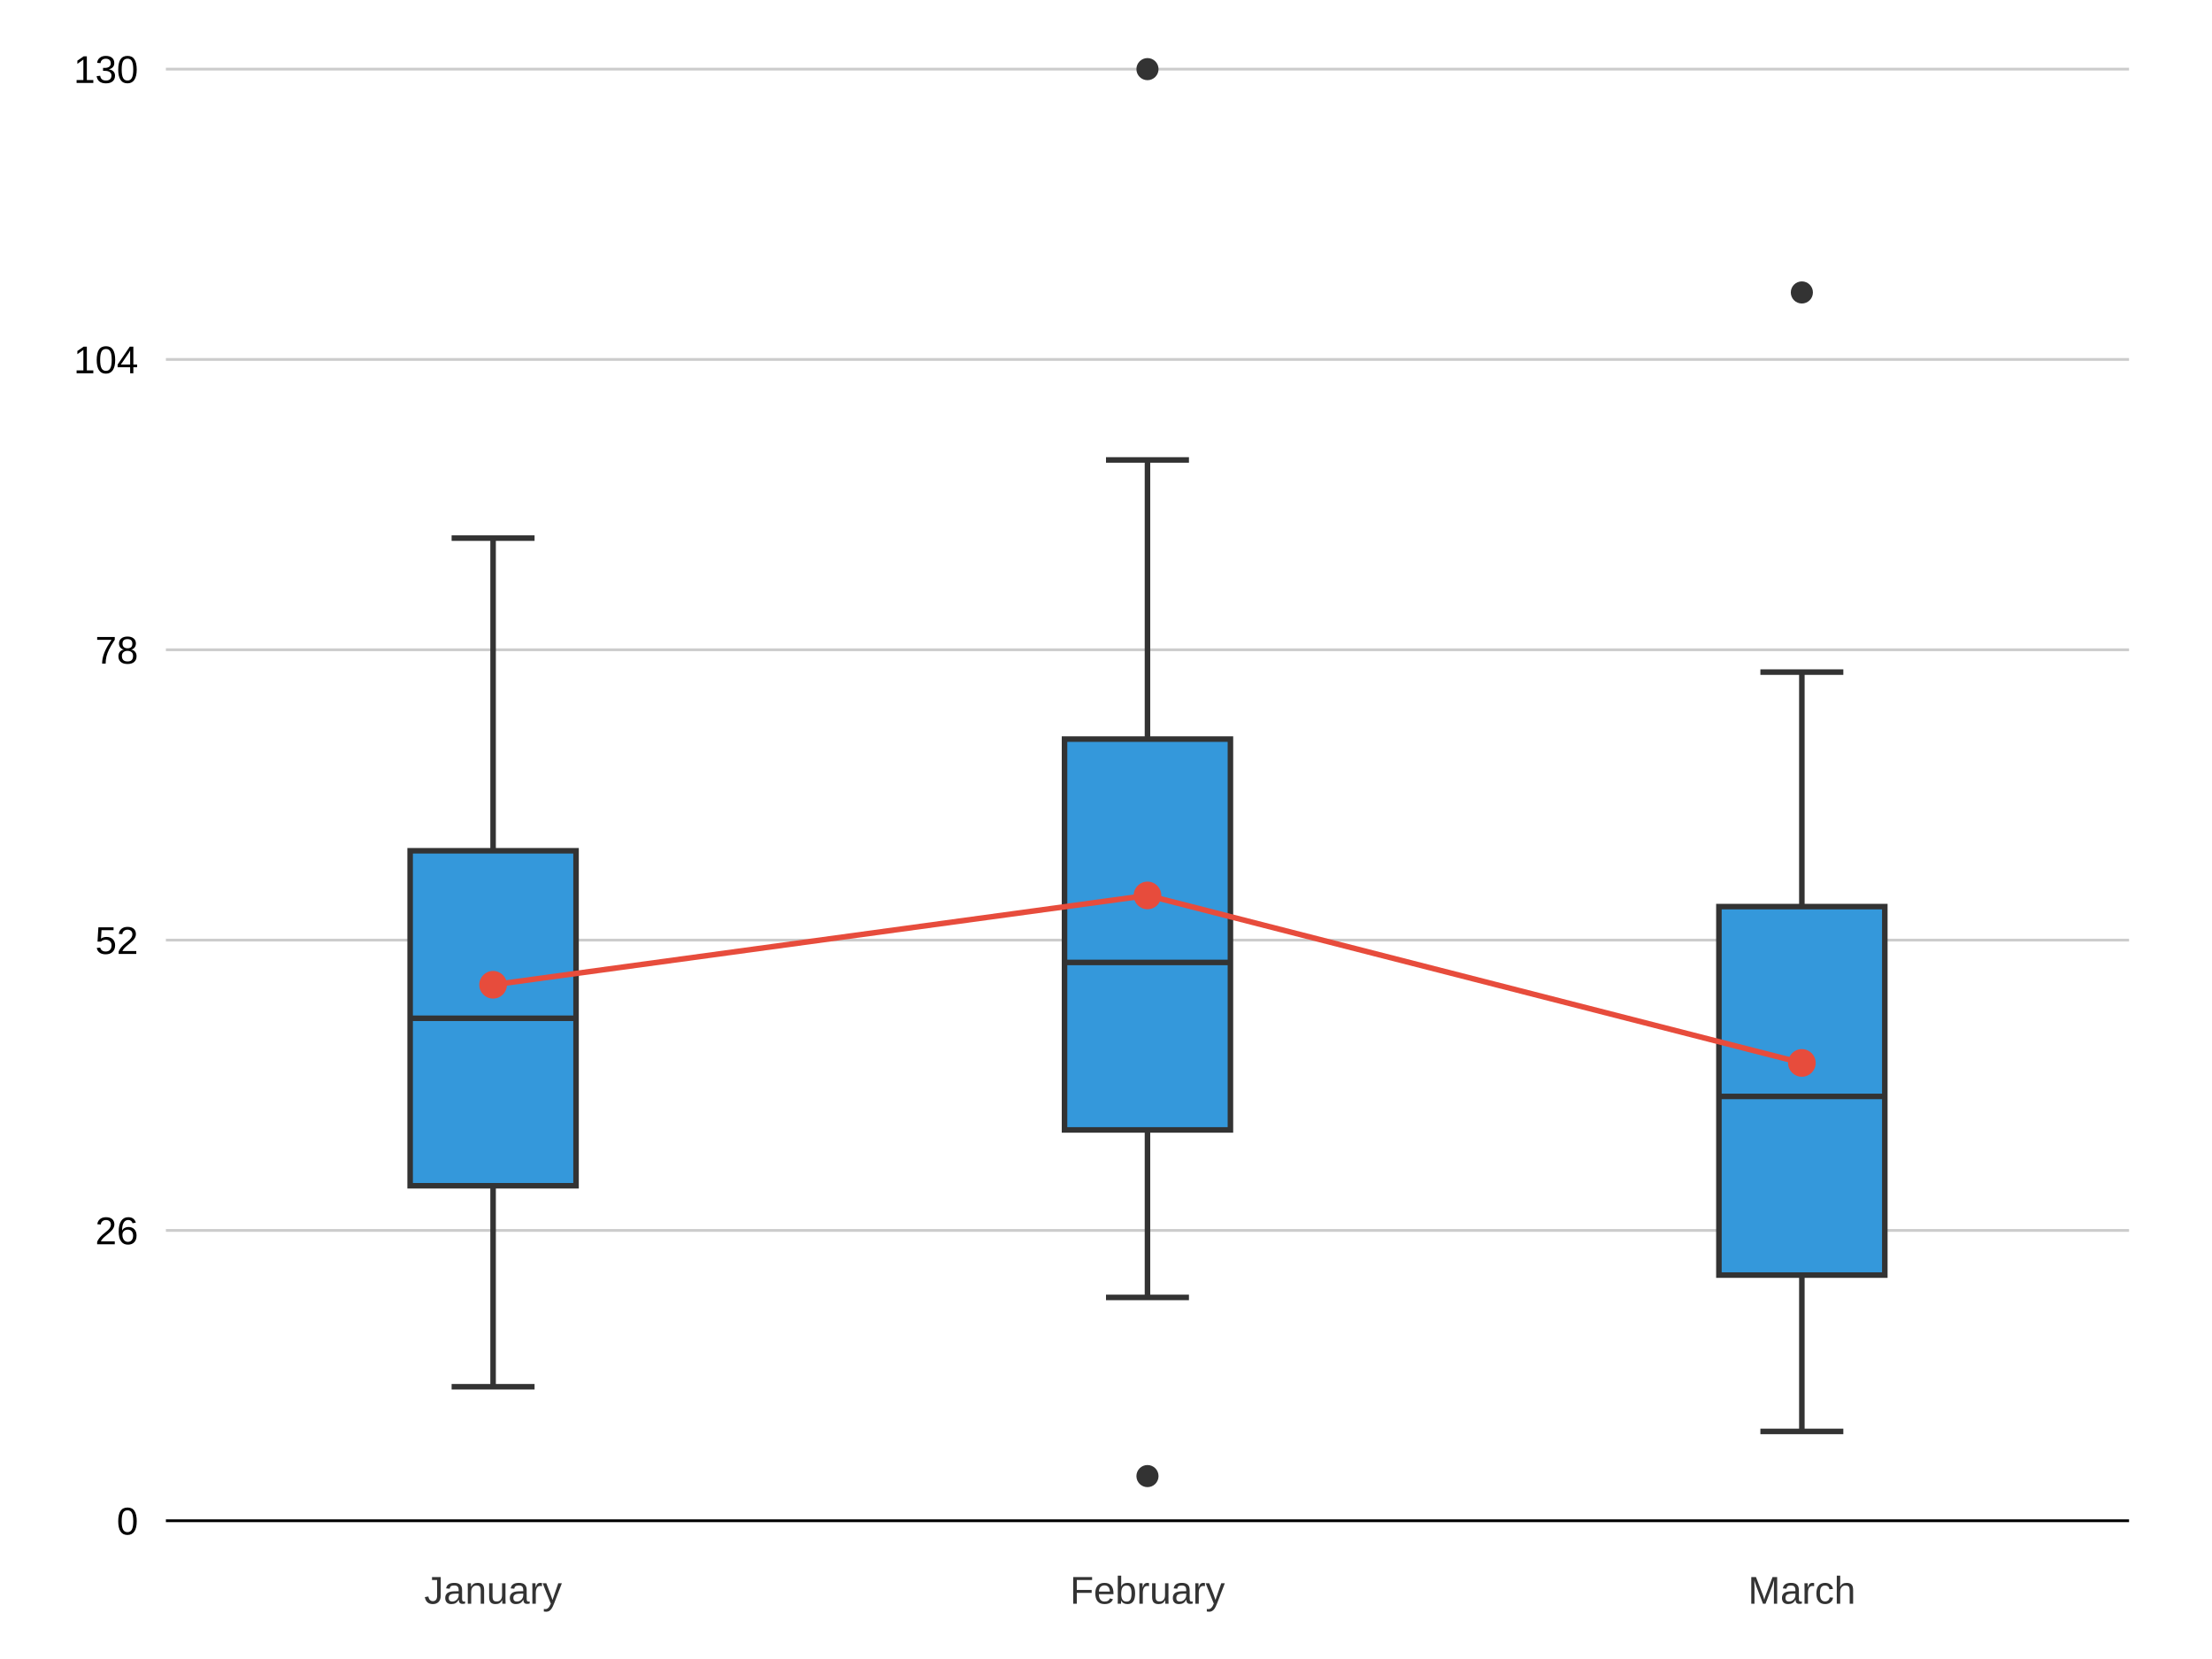
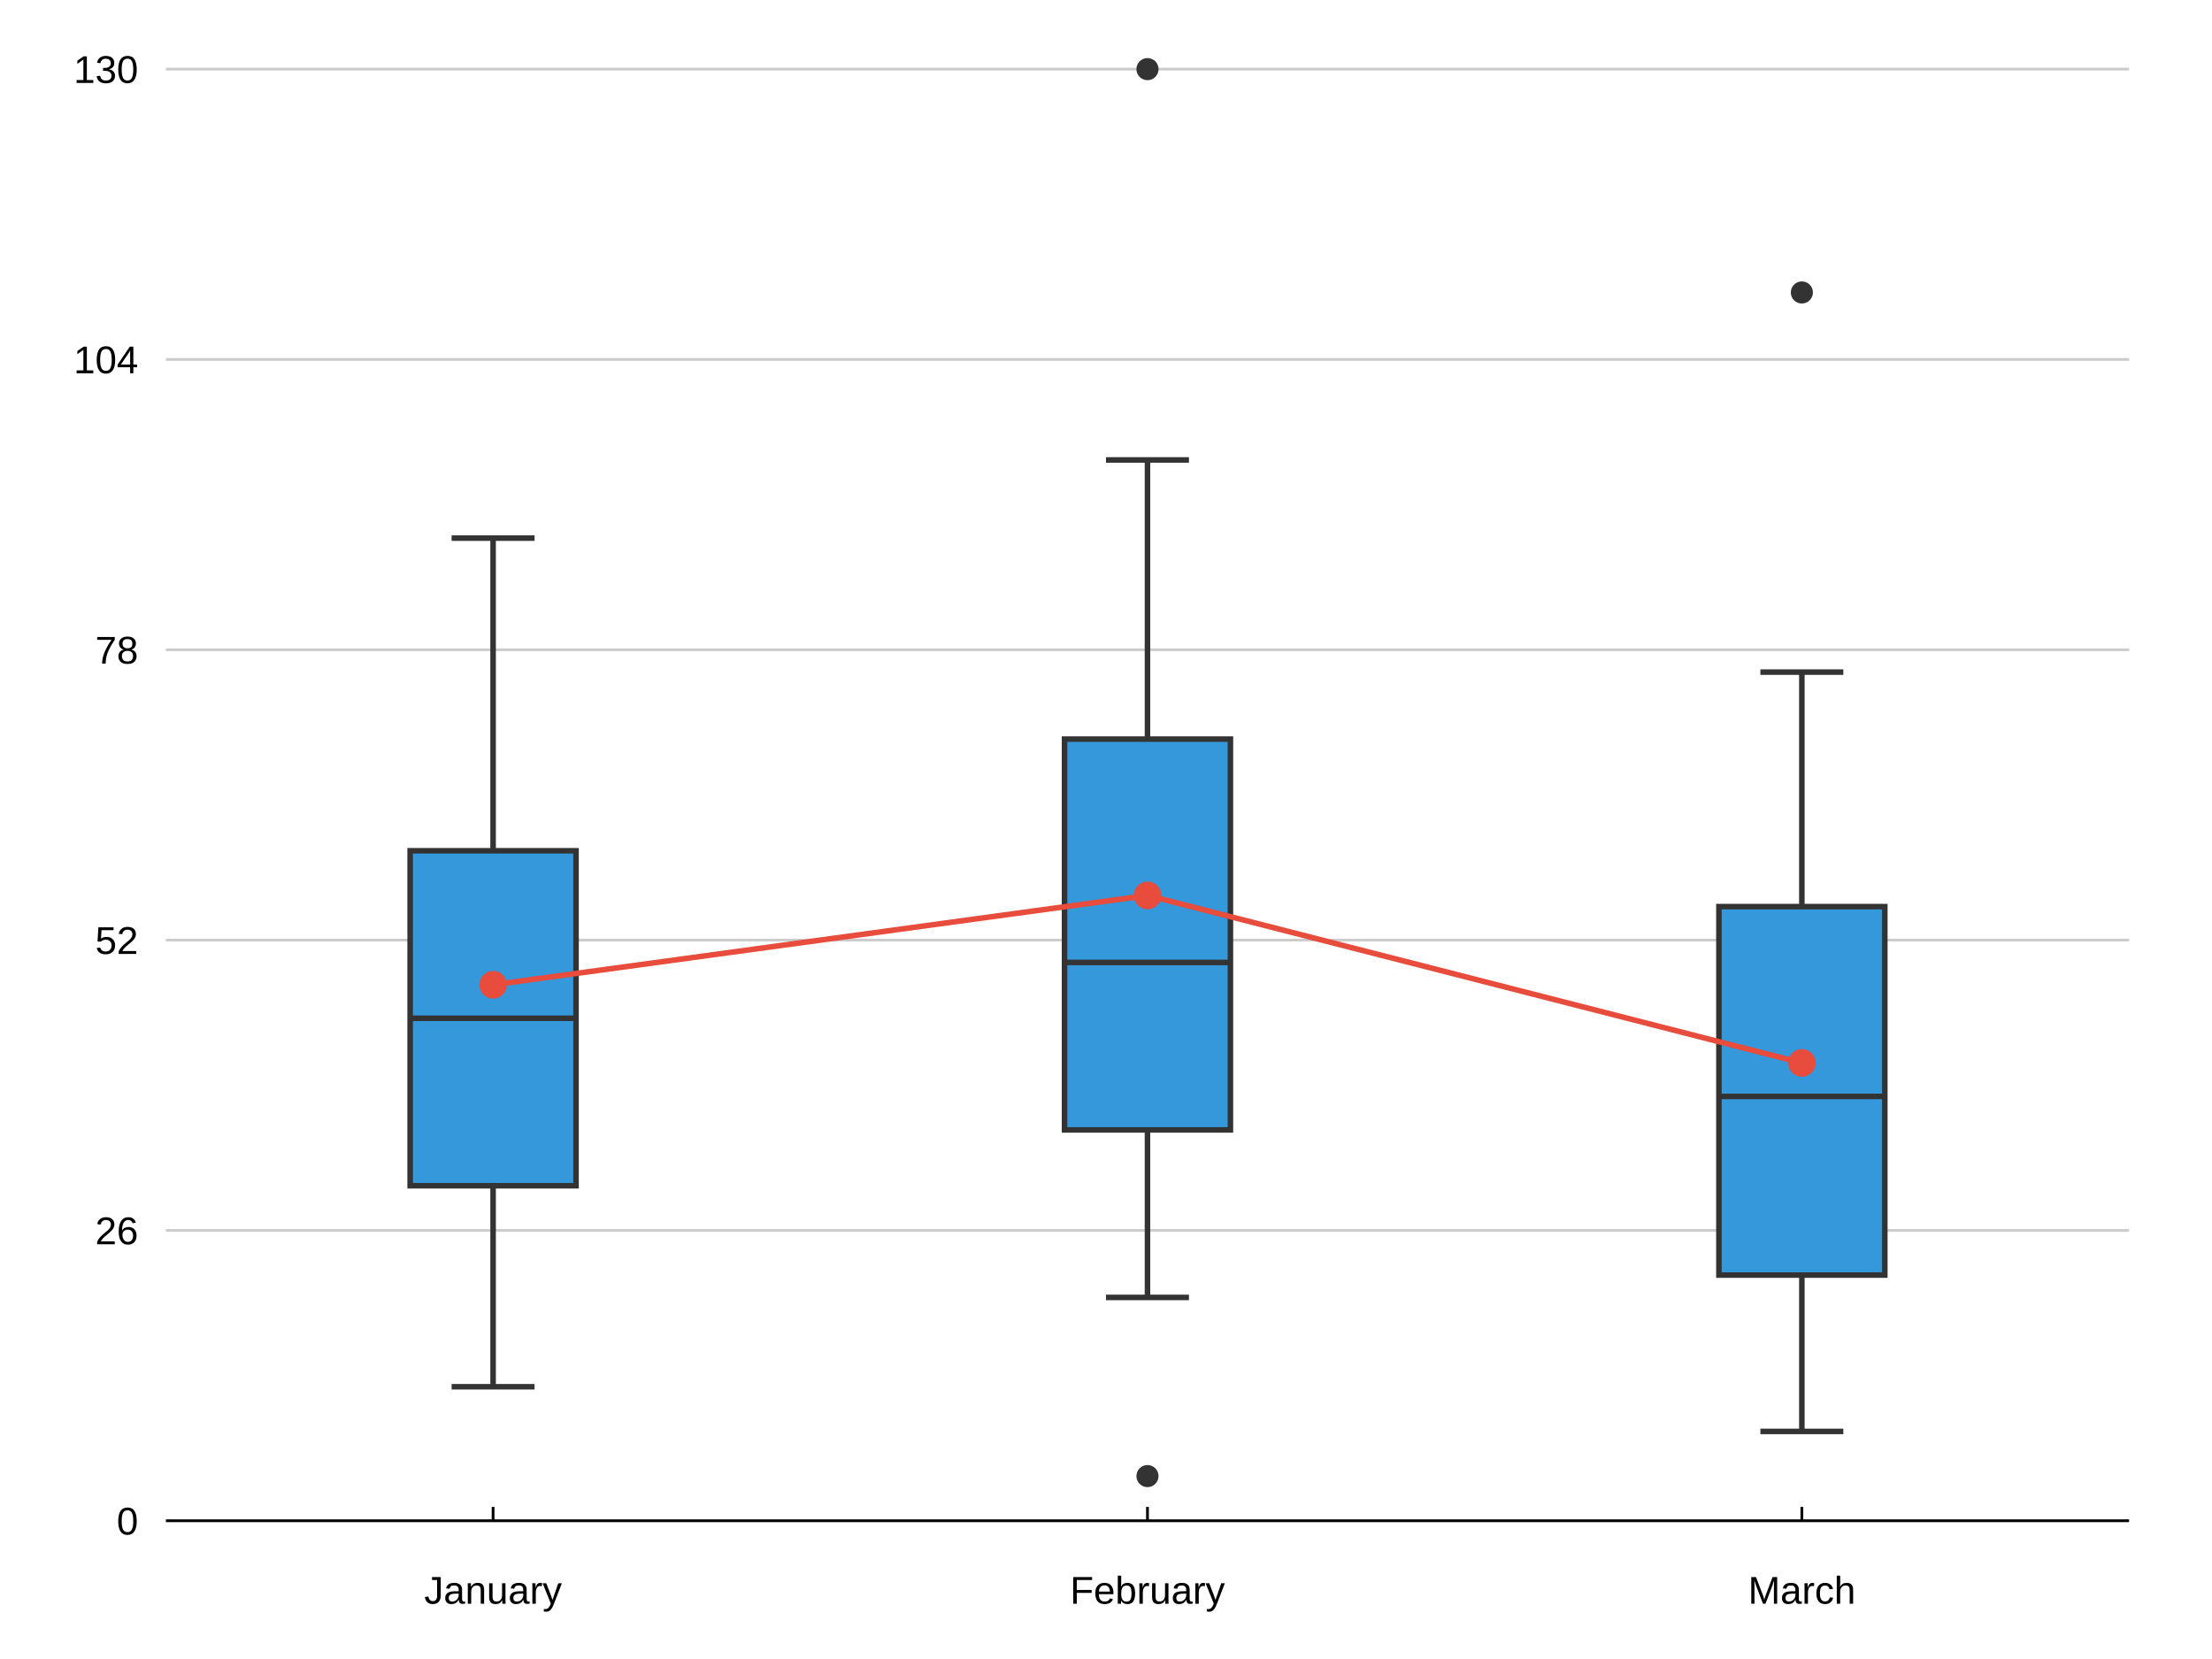
<svg xmlns="http://www.w3.org/2000/svg" width="800" height="600" viewBox="0 0 800 600">
  <rect x="0" y="0" width="800" height="600" fill="white" fill-opacity="1" stroke="none" stroke-width="0" rx="0" ry="0" />
  <text x="50" y="555" font-family="arial" font-size="14" fill="black" stroke="none" stroke-width="0" text-anchor="end" dominant-baseline="alphabetic" alignment-baseline="auto">0</text>
  <text x="50" y="450" font-family="arial" font-size="14" fill="black" stroke="none" stroke-width="0" text-anchor="end" dominant-baseline="alphabetic" alignment-baseline="auto">26</text>
  <text x="50" y="345" font-family="arial" font-size="14" fill="black" stroke="none" stroke-width="0" text-anchor="end" dominant-baseline="alphabetic" alignment-baseline="auto">52</text>
  <text x="50" y="240" font-family="arial" font-size="14" fill="black" stroke="none" stroke-width="0" text-anchor="end" dominant-baseline="alphabetic" alignment-baseline="auto">78</text>
  <text x="50" y="135" font-family="arial" font-size="14" fill="black" stroke="none" stroke-width="0" text-anchor="end" dominant-baseline="alphabetic" alignment-baseline="auto">104</text>
  <text x="50" y="30" font-family="arial" font-size="14" fill="black" stroke="none" stroke-width="0" text-anchor="end" dominant-baseline="alphabetic" alignment-baseline="auto">130</text>
  <line x1="60" y1="550" x2="770" y2="550" stroke="black" stroke-dasharray="none" stroke-width="1" stroke-opacity="1" />
+   <line x1="178.333" y1="550" x2="178.333" y2="545" stroke="black" stroke-dasharray="none" stroke-width="1" stroke-opacity="1" />
+   <line x1="415" y1="550" x2="415" y2="545" stroke="black" stroke-dasharray="none" stroke-width="1" stroke-opacity="1" />
+   <line x1="651.667" y1="550" x2="651.667" y2="545" stroke="black" stroke-dasharray="none" stroke-width="1" stroke-opacity="1" />
  <line x1="60" y1="445" x2="770" y2="445" stroke="black" stroke-dasharray="none" stroke-width="1" stroke-opacity="0.2" />
  <line x1="60" y1="340" x2="770" y2="340" stroke="black" stroke-dasharray="none" stroke-width="1" stroke-opacity="0.2" />
  <line x1="60" y1="235" x2="770" y2="235" stroke="black" stroke-dasharray="none" stroke-width="1" stroke-opacity="0.2" />
  <line x1="60" y1="130" x2="770" y2="130" stroke="black" stroke-dasharray="none" stroke-width="1" stroke-opacity="0.2" />
  <line x1="60" y1="25" x2="770" y2="25" stroke="black" stroke-dasharray="none" stroke-width="1" stroke-opacity="0.2" />
  <line x1="178.333" y1="501.538" x2="178.333" y2="194.615" stroke="#333" stroke-dasharray="none" stroke-width="2" stroke-opacity="1" />
  <line x1="163.333" y1="501.538" x2="193.333" y2="501.538" stroke="#333" stroke-dasharray="none" stroke-width="2" stroke-opacity="1" />
  <line x1="163.333" y1="194.615" x2="193.333" y2="194.615" stroke="#333" stroke-dasharray="none" stroke-width="2" stroke-opacity="1" />
  <rect x="148.333" y="307.692" width="60" height="121.154" fill="#3498db" fill-opacity="1" stroke="#333" stroke-width="2" rx="0" ry="0" />
  <line x1="148.333" y1="368.269" x2="208.333" y2="368.269" stroke="#333" stroke-dasharray="none" stroke-width="2" stroke-opacity="1" />
-   <text x="178.333" y="580" font-family="arial" font-size="14" fill="#333" stroke="none" stroke-width="0" text-anchor="middle" dominant-baseline="alphabetic" alignment-baseline="auto">January</text>
+   <text x="178.333" y="580" font-family="arial" font-size="14" fill="black" stroke="none" stroke-width="0" text-anchor="middle" dominant-baseline="alphabetic" alignment-baseline="auto">January</text>
  <line x1="415" y1="469.231" x2="415" y2="166.346" stroke="#333" stroke-dasharray="none" stroke-width="2" stroke-opacity="1" />
  <line x1="400" y1="469.231" x2="430" y2="469.231" stroke="#333" stroke-dasharray="none" stroke-width="2" stroke-opacity="1" />
  <line x1="400" y1="166.346" x2="430" y2="166.346" stroke="#333" stroke-dasharray="none" stroke-width="2" stroke-opacity="1" />
  <rect x="385" y="267.308" width="60" height="141.346" fill="#3498db" fill-opacity="1" stroke="#333" stroke-width="2" rx="0" ry="0" />
  <line x1="385" y1="348.077" x2="445" y2="348.077" stroke="#333" stroke-dasharray="none" stroke-width="2" stroke-opacity="1" />
  <circle cx="415" cy="25" r="4" fill="#333" stroke="none" stroke-width="0" />
  <circle cx="415" cy="533.846" r="4" fill="#333" stroke="none" stroke-width="0" />
-   <text x="415" y="580" font-family="arial" font-size="14" fill="#333" stroke="none" stroke-width="0" text-anchor="middle" dominant-baseline="alphabetic" alignment-baseline="auto">February</text>
+   <text x="415" y="580" font-family="arial" font-size="14" fill="black" stroke="none" stroke-width="0" text-anchor="middle" dominant-baseline="alphabetic" alignment-baseline="auto">February</text>
  <line x1="651.667" y1="517.692" x2="651.667" y2="243.077" stroke="#333" stroke-dasharray="none" stroke-width="2" stroke-opacity="1" />
  <line x1="636.667" y1="517.692" x2="666.667" y2="517.692" stroke="#333" stroke-dasharray="none" stroke-width="2" stroke-opacity="1" />
  <line x1="636.667" y1="243.077" x2="666.667" y2="243.077" stroke="#333" stroke-dasharray="none" stroke-width="2" stroke-opacity="1" />
  <rect x="621.667" y="327.885" width="60" height="133.269" fill="#3498db" fill-opacity="1" stroke="#333" stroke-width="2" rx="0" ry="0" />
  <line x1="621.667" y1="396.538" x2="681.667" y2="396.538" stroke="#333" stroke-dasharray="none" stroke-width="2" stroke-opacity="1" />
  <circle cx="651.667" cy="105.769" r="4" fill="#333" stroke="none" stroke-width="0" />
-   <text x="651.667" y="580" font-family="arial" font-size="14" fill="#333" stroke="none" stroke-width="0" text-anchor="middle" dominant-baseline="alphabetic" alignment-baseline="auto">March</text>
+   <text x="651.667" y="580" font-family="arial" font-size="14" fill="black" stroke="none" stroke-width="0" text-anchor="middle" dominant-baseline="alphabetic" alignment-baseline="auto">March</text>
  <path d="M 178.333,356.154 L 415,323.846 L 651.667,384.423" fill="none" stroke="#e74c3c" stroke-width="2" />
  <circle cx="178.333" cy="356.154" r="5" fill="#e74c3c" stroke="none" stroke-width="0" />
  <circle cx="415" cy="323.846" r="5" fill="#e74c3c" stroke="none" stroke-width="0" />
  <circle cx="651.667" cy="384.423" r="5" fill="#e74c3c" stroke="none" stroke-width="0" />
</svg>
